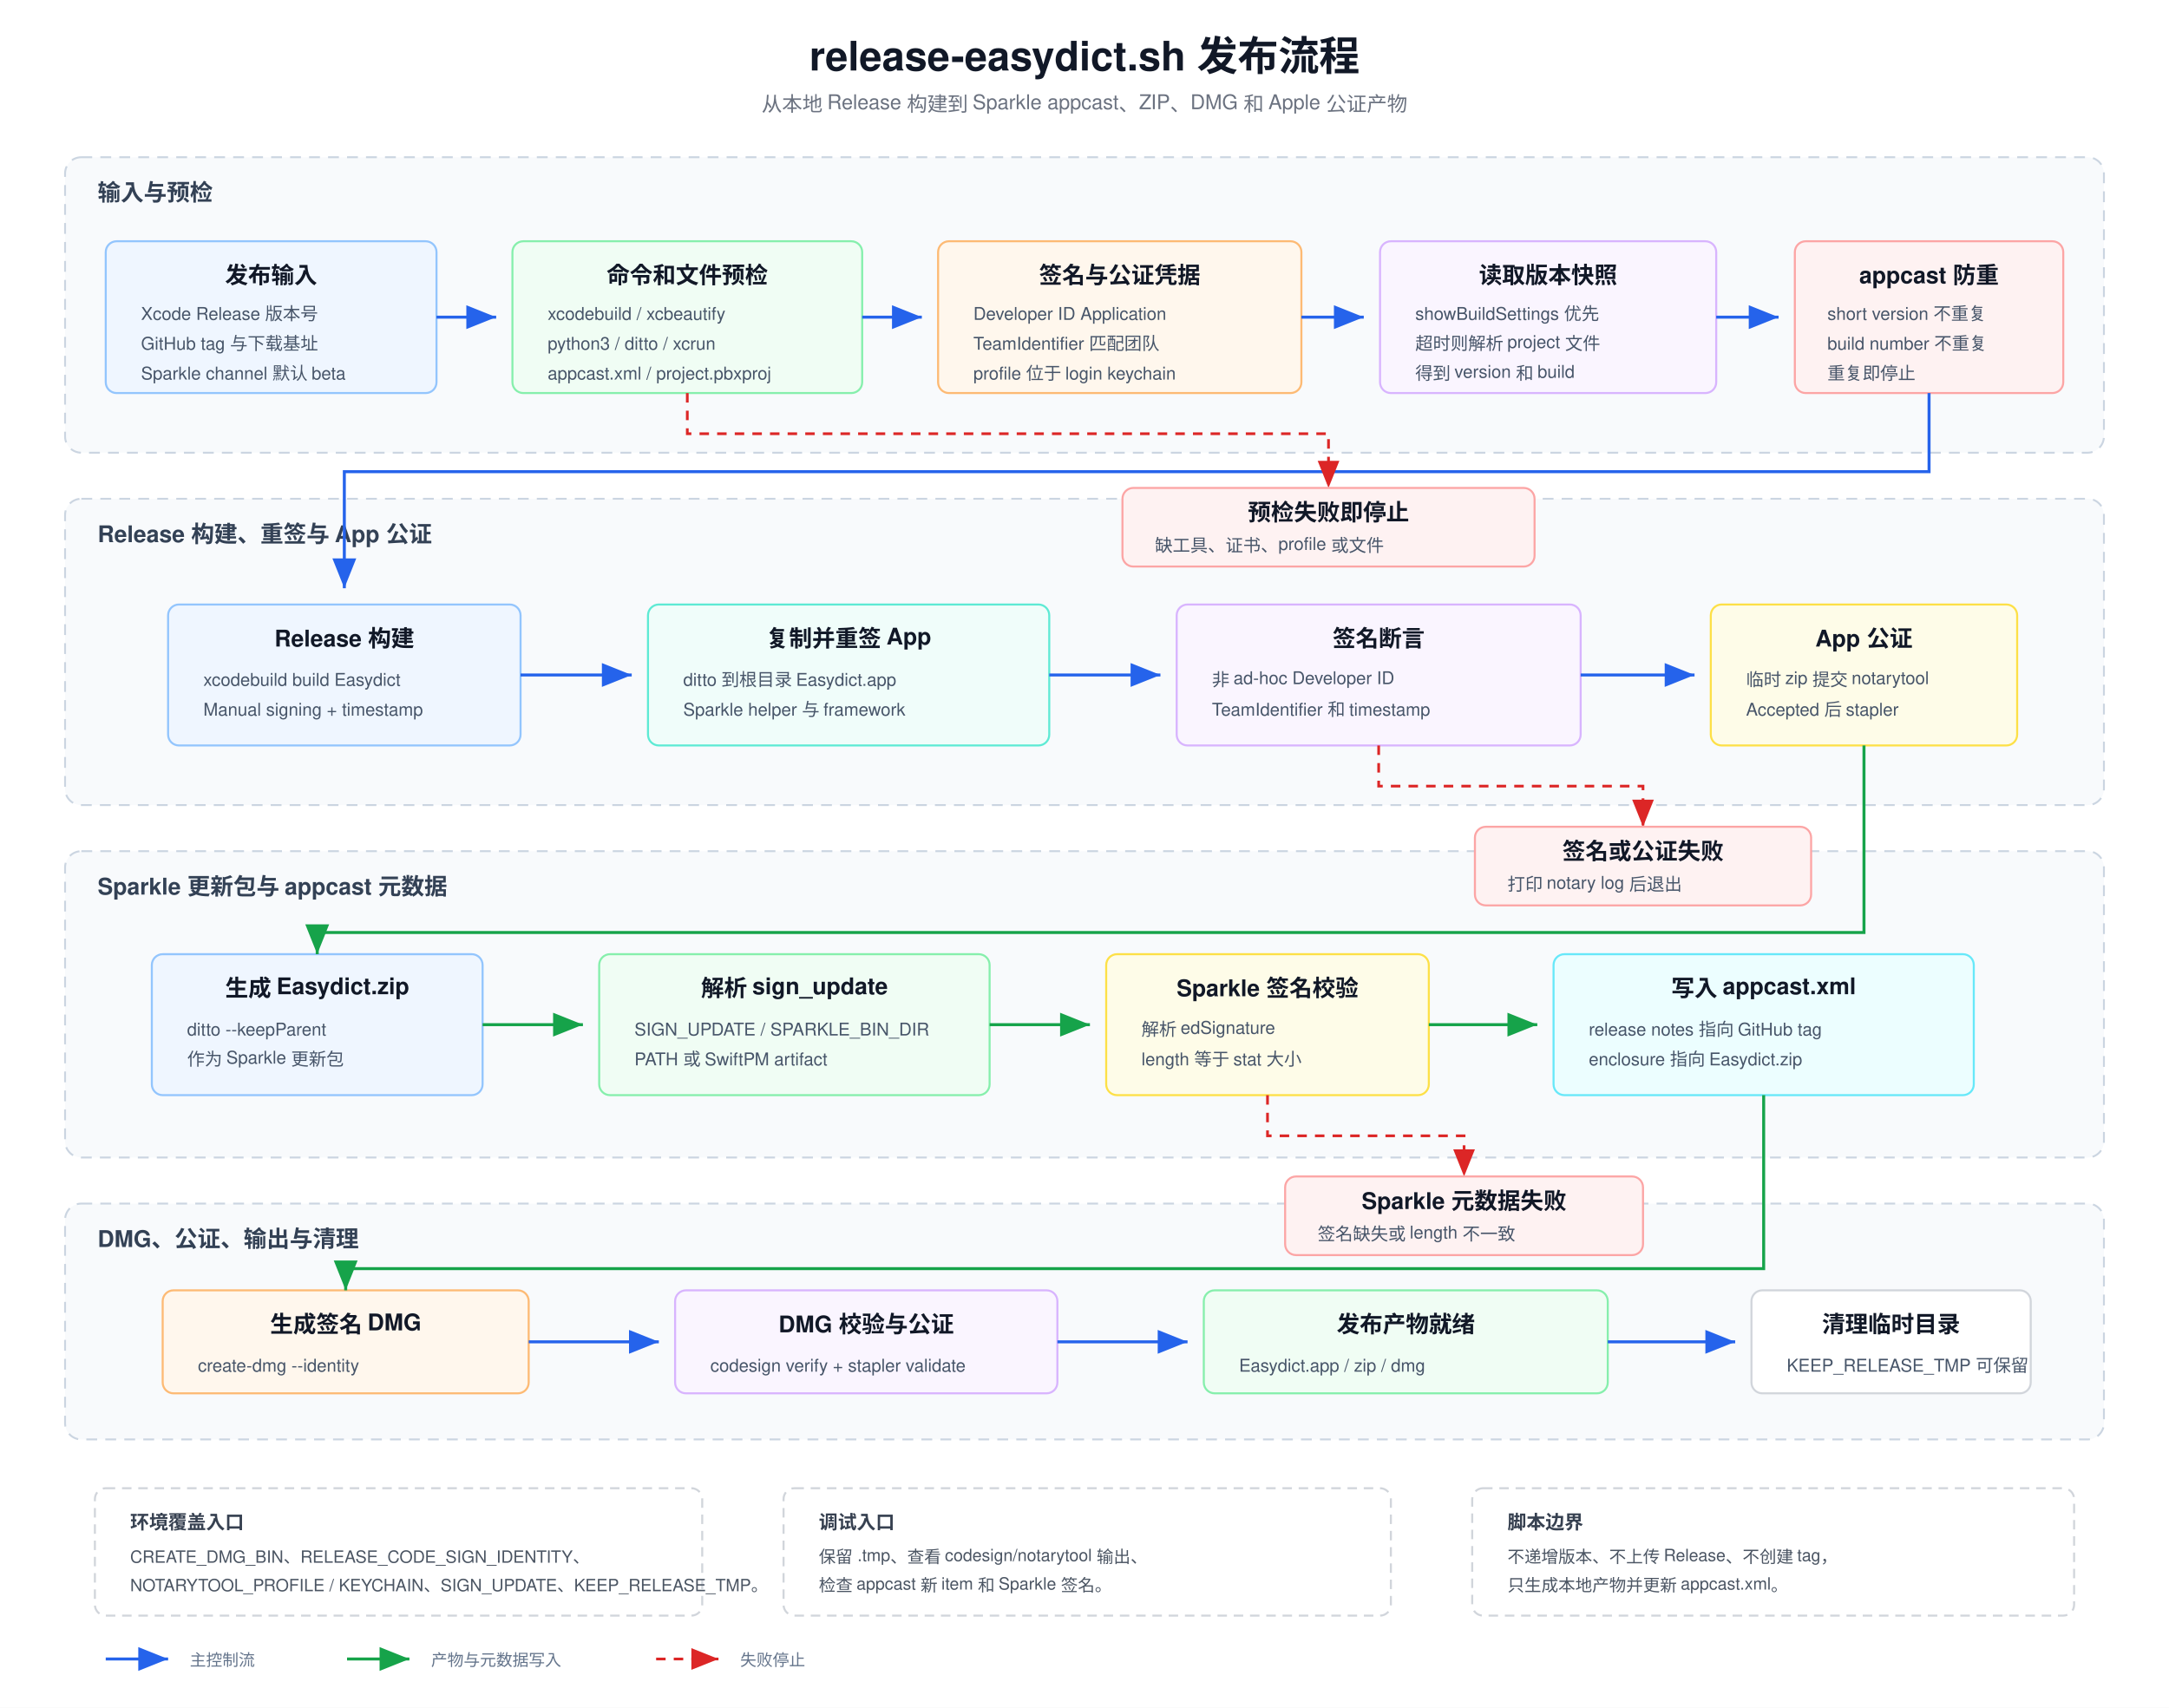
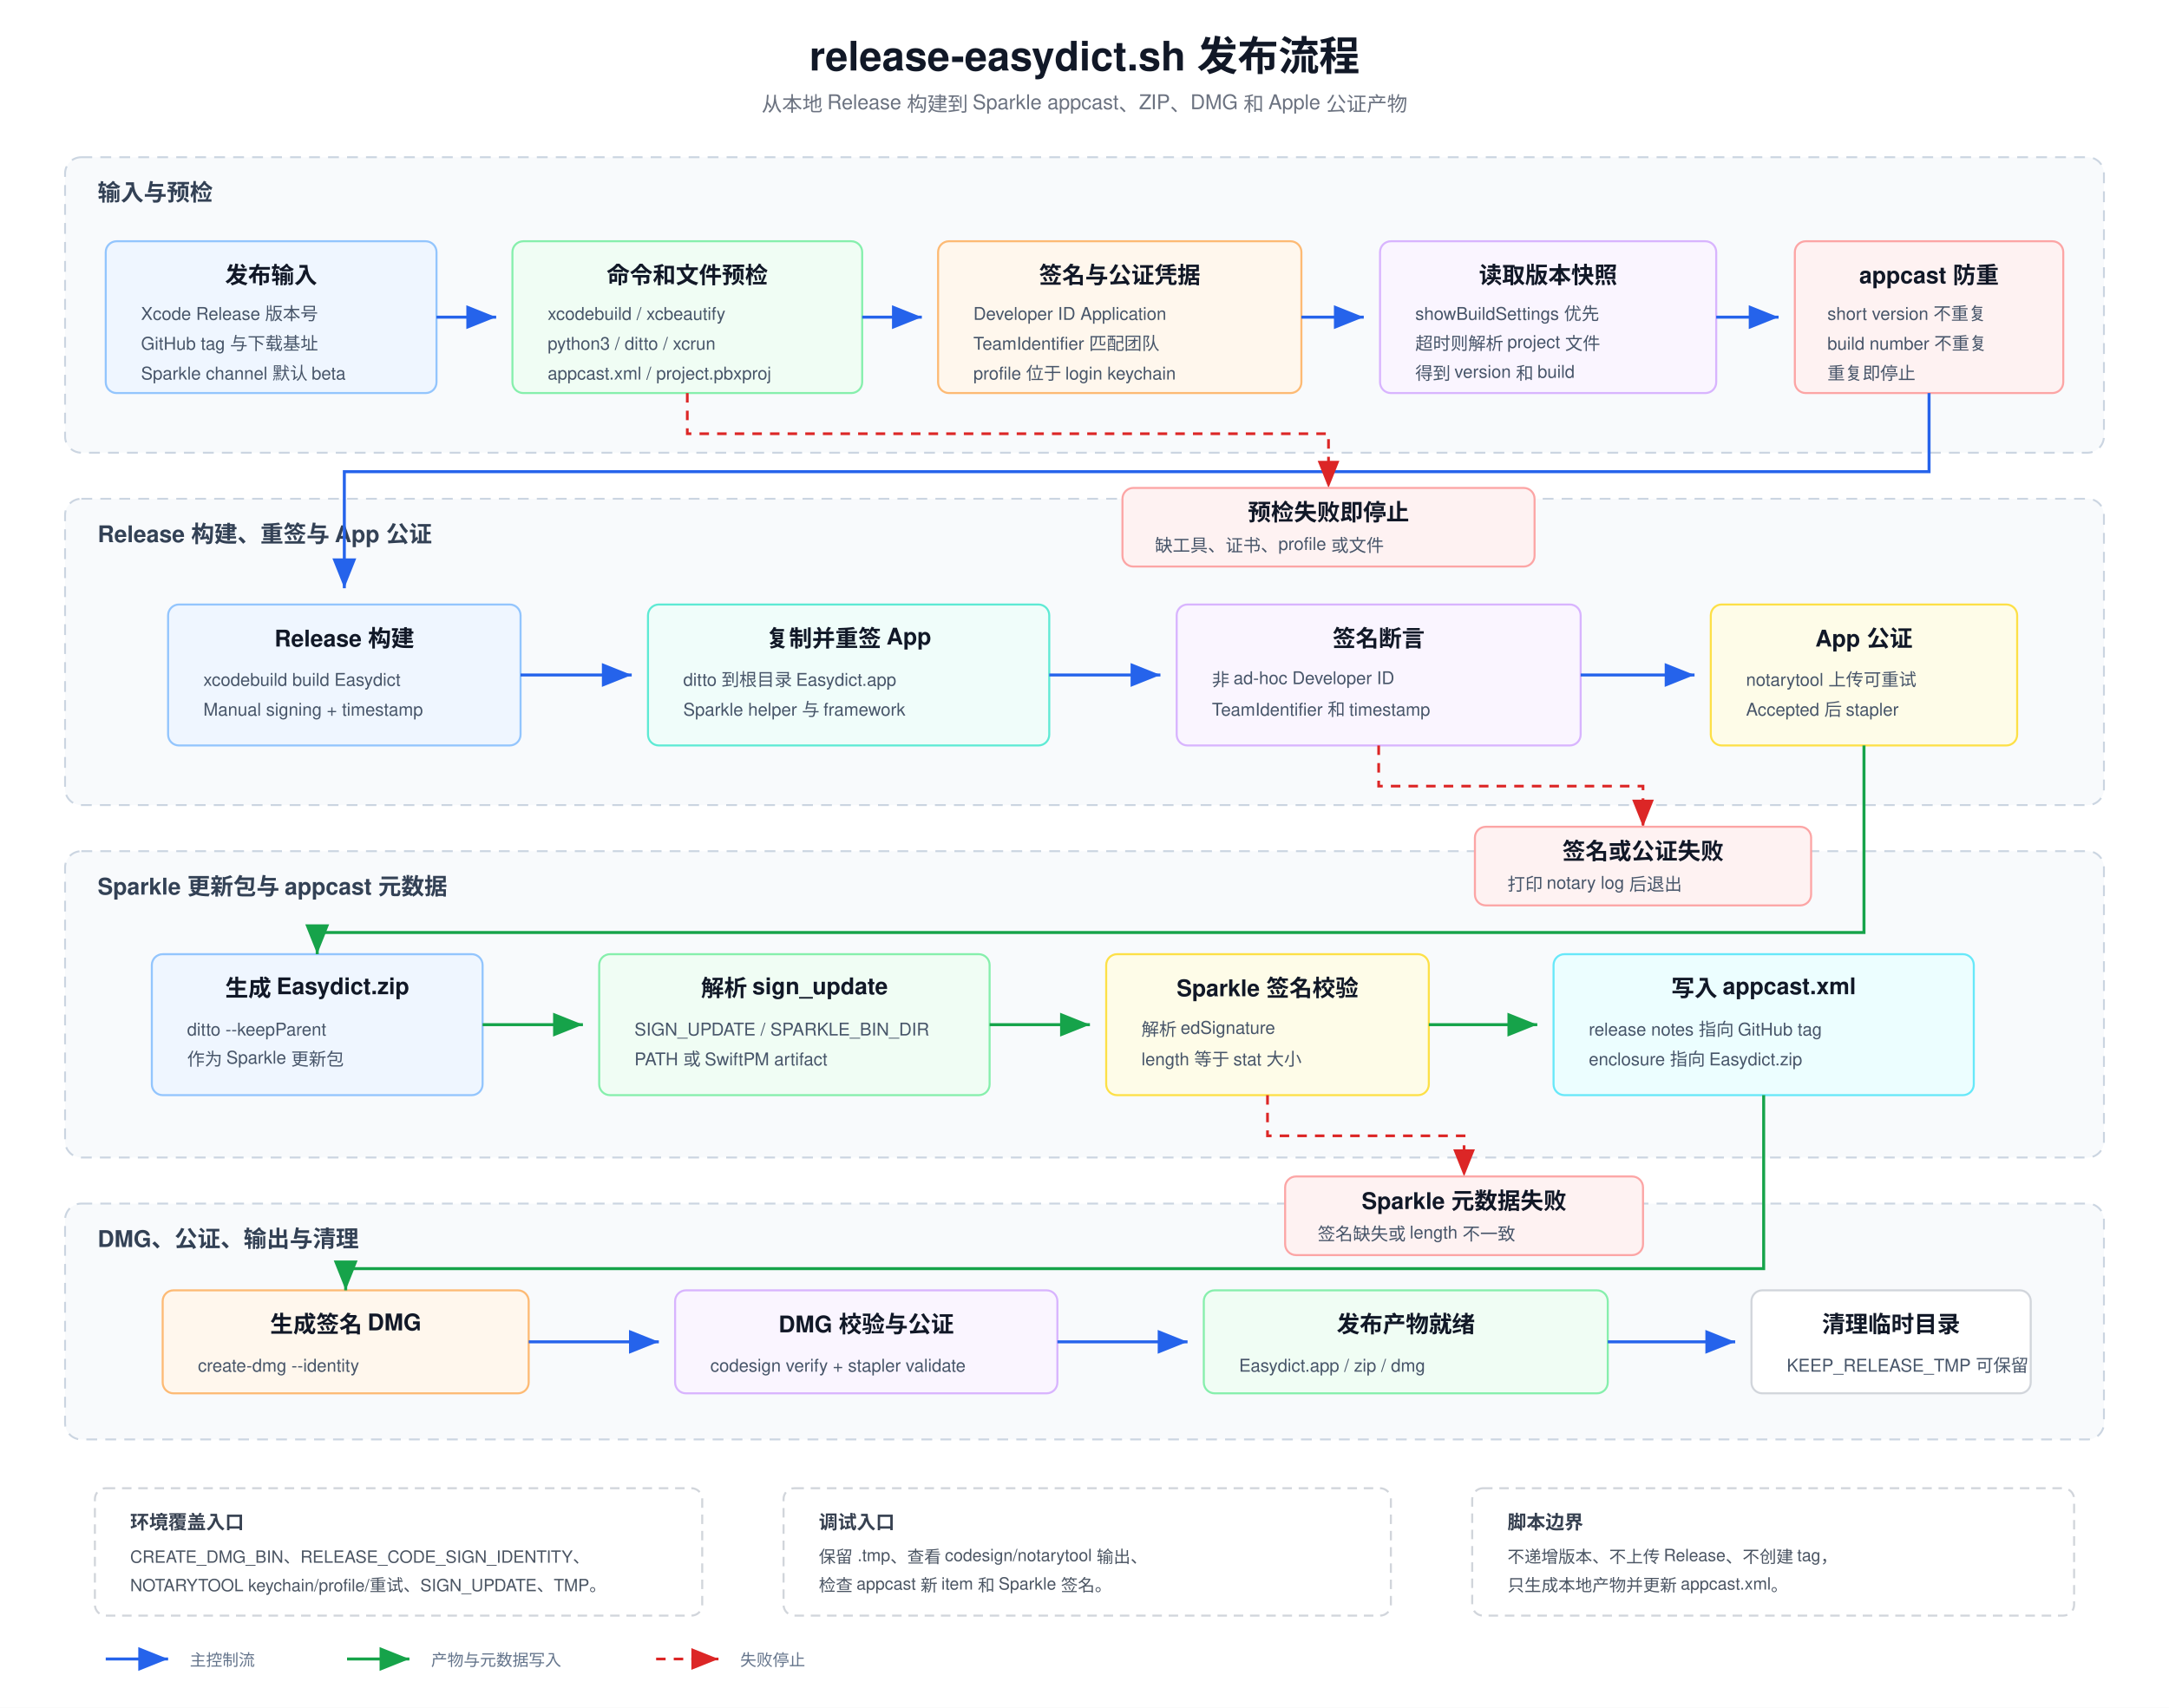
<svg xmlns="http://www.w3.org/2000/svg" viewBox="0 0 1600 1260" width="1600" height="1260" role="img" aria-labelledby="title desc">
  <style>
    text {
      font-family: 'Helvetica Neue', Helvetica, Arial, 'PingFang SC', 'Microsoft YaHei', sans-serif;
    }
    .title { fill: #111827; font-size: 30px; font-weight: 700; }
    .subtitle { fill: #6b7280; font-size: 15px; }
    .lane-title { fill: #334155; font-size: 17px; font-weight: 700; }
    .node-title { fill: #111827; font-size: 17px; font-weight: 700; }
    .body { fill: #475569; font-size: 13px; }
    .small { fill: #64748b; font-size: 12px; }
    .label { fill: #475569; font-size: 12px; font-weight: 600; }
    .note-title { fill: #374151; font-size: 14px; font-weight: 700; }
    .note { fill: #4b5563; font-size: 12.5px; }
  </style>
  <defs>
    <marker id="arrow-blue" markerWidth="12" markerHeight="8" refX="10" refY="4" orient="auto" markerUnits="strokeWidth">
      <path d="M0,0 L10,4 L0,8 Z" fill="#2563eb" />
    </marker>
    <marker id="arrow-green" markerWidth="12" markerHeight="8" refX="10" refY="4" orient="auto" markerUnits="strokeWidth">
      <path d="M0,0 L10,4 L0,8 Z" fill="#16a34a" />
    </marker>
    <marker id="arrow-red" markerWidth="12" markerHeight="8" refX="10" refY="4" orient="auto" markerUnits="strokeWidth">
      <path d="M0,0 L10,4 L0,8 Z" fill="#dc2626" />
    </marker>
    <marker id="arrow-purple" markerWidth="12" markerHeight="8" refX="10" refY="4" orient="auto" markerUnits="strokeWidth">
      <path d="M0,0 L10,4 L0,8 Z" fill="#9333ea" />
    </marker>
  </defs>
  <rect width="1600" height="1260" fill="#ffffff" />
  <text x="800" y="52" text-anchor="middle" class="title">release-easydict.sh 发布流程</text>
  <text x="800" y="82" text-anchor="middle" class="subtitle">从本地 Release 构建到 Sparkle appcast、ZIP、DMG 和 Apple 公证产物</text>
  <rect x="48" y="116" width="1504" height="218" rx="12" fill="#f8fafc" stroke="#cbd5e1" stroke-width="1.4" stroke-dasharray="8 6" />
  <text x="72" y="148" class="lane-title">输入与预检</text>
  <rect x="78" y="178" width="244" height="112" rx="8" fill="#eff6ff" stroke="#93c5fd" stroke-width="1.5" />
  <text x="200" y="209" text-anchor="middle" class="node-title">发布输入</text>
  <text x="104" y="236" class="body">Xcode Release 版本号</text>
  <text x="104" y="258" class="body">GitHub tag 与下载基址</text>
  <text x="104" y="280" class="body">Sparkle channel 默认 beta</text>
  <rect x="378" y="178" width="258" height="112" rx="8" fill="#f0fdf4" stroke="#86efac" stroke-width="1.5" />
  <text x="507" y="209" text-anchor="middle" class="node-title">命令和文件预检</text>
  <text x="404" y="236" class="body">xcodebuild / xcbeautify</text>
  <text x="404" y="258" class="body">python3 / ditto / xcrun</text>
  <text x="404" y="280" class="body">appcast.xml / project.pbxproj</text>
  <rect x="692" y="178" width="268" height="112" rx="8" fill="#fff7ed" stroke="#fdba74" stroke-width="1.5" />
  <text x="826" y="209" text-anchor="middle" class="node-title">签名与公证凭据</text>
  <text x="718" y="236" class="body">Developer ID Application</text>
  <text x="718" y="258" class="body">TeamIdentifier 匹配团队</text>
  <text x="718" y="280" class="body">profile 位于 login keychain</text>
  <rect x="1018" y="178" width="248" height="112" rx="8" fill="#faf5ff" stroke="#d8b4fe" stroke-width="1.5" />
  <text x="1142" y="209" text-anchor="middle" class="node-title">读取版本快照</text>
  <text x="1044" y="236" class="body">showBuildSettings 优先</text>
  <text x="1044" y="258" class="body">超时则解析 project 文件</text>
  <text x="1044" y="280" class="body">得到 version 和 build</text>
  <rect x="1324" y="178" width="198" height="112" rx="8" fill="#fef2f2" stroke="#fca5a5" stroke-width="1.5" />
  <text x="1423" y="209" text-anchor="middle" class="node-title">appcast 防重</text>
  <text x="1348" y="236" class="body">short version 不重复</text>
  <text x="1348" y="258" class="body">build number 不重复</text>
  <text x="1348" y="280" class="body">重复即停止</text>
  <line x1="322" y1="234" x2="366" y2="234" stroke="#2563eb" stroke-width="2.2" marker-end="url(#arrow-blue)" />
  <line x1="636" y1="234" x2="680" y2="234" stroke="#2563eb" stroke-width="2.2" marker-end="url(#arrow-blue)" />
  <line x1="960" y1="234" x2="1006" y2="234" stroke="#2563eb" stroke-width="2.2" marker-end="url(#arrow-blue)" />
  <line x1="1266" y1="234" x2="1312" y2="234" stroke="#2563eb" stroke-width="2.2" marker-end="url(#arrow-blue)" />
  <rect x="48" y="368" width="1504" height="226" rx="12" fill="#f8fafc" stroke="#cbd5e1" stroke-width="1.4" stroke-dasharray="8 6" />
  <text x="72" y="400" class="lane-title">Release 构建、重签与 App 公证</text>
  <rect x="124" y="446" width="260" height="104" rx="8" fill="#eff6ff" stroke="#93c5fd" stroke-width="1.5" />
  <text x="254" y="477" text-anchor="middle" class="node-title">Release 构建</text>
  <text x="150" y="506" class="body">xcodebuild build Easydict</text>
  <text x="150" y="528" class="body">Manual signing + timestamp</text>
  <rect x="478" y="446" width="296" height="104" rx="8" fill="#f0fdfa" stroke="#5eead4" stroke-width="1.5" />
  <text x="626" y="477" text-anchor="middle" class="node-title">复制并重签 App</text>
  <text x="504" y="506" class="body">ditto 到根目录 Easydict.app</text>
  <text x="504" y="528" class="body">Sparkle helper 与 framework</text>
  <rect x="868" y="446" width="298" height="104" rx="8" fill="#faf5ff" stroke="#d8b4fe" stroke-width="1.5" />
  <text x="1017" y="477" text-anchor="middle" class="node-title">签名断言</text>
  <text x="894" y="506" class="body">非 ad-hoc Developer ID</text>
  <text x="894" y="528" class="body">TeamIdentifier 和 timestamp</text>
  <rect x="1262" y="446" width="226" height="104" rx="8" fill="#fefce8" stroke="#fde047" stroke-width="1.5" />
  <text x="1375" y="477" text-anchor="middle" class="node-title">App 公证</text>
-   <text x="1288" y="506" class="body">临时 zip 提交 notarytool</text>
+   <text x="1288" y="506" class="body">notarytool 上传可重试</text>
  <text x="1288" y="528" class="body">Accepted 后 stapler</text>
  <path d="M 1423 290 L 1423 348 L 254 348 L 254 434" fill="none" stroke="#2563eb" stroke-width="2.2" marker-end="url(#arrow-blue)" />
  <line x1="384" y1="498" x2="466" y2="498" stroke="#2563eb" stroke-width="2.2" marker-end="url(#arrow-blue)" />
  <line x1="774" y1="498" x2="856" y2="498" stroke="#2563eb" stroke-width="2.2" marker-end="url(#arrow-blue)" />
  <line x1="1166" y1="498" x2="1250" y2="498" stroke="#2563eb" stroke-width="2.2" marker-end="url(#arrow-blue)" />
  <rect x="48" y="628" width="1504" height="226" rx="12" fill="#f8fafc" stroke="#cbd5e1" stroke-width="1.4" stroke-dasharray="8 6" />
  <text x="72" y="660" class="lane-title">Sparkle 更新包与 appcast 元数据</text>
  <rect x="112" y="704" width="244" height="104" rx="8" fill="#eff6ff" stroke="#93c5fd" stroke-width="1.5" />
  <text x="234" y="735" text-anchor="middle" class="node-title">生成 Easydict.zip</text>
  <text x="138" y="764" class="body">ditto --keepParent</text>
  <text x="138" y="786" class="body">作为 Sparkle 更新包</text>
  <rect x="442" y="704" width="288" height="104" rx="8" fill="#f0fdf4" stroke="#86efac" stroke-width="1.5" />
  <text x="586" y="735" text-anchor="middle" class="node-title">解析 sign_update</text>
  <text x="468" y="764" class="body">SIGN_UPDATE / SPARKLE_BIN_DIR</text>
  <text x="468" y="786" class="body">PATH 或 SwiftPM artifact</text>
  <rect x="816" y="704" width="238" height="104" rx="8" fill="#fefce8" stroke="#fde047" stroke-width="1.5" />
  <text x="935" y="735" text-anchor="middle" class="node-title">Sparkle 签名校验</text>
  <text x="842" y="764" class="body">解析 edSignature</text>
  <text x="842" y="786" class="body">length 等于 stat 大小</text>
  <rect x="1146" y="704" width="310" height="104" rx="8" fill="#ecfeff" stroke="#67e8f9" stroke-width="1.5" />
  <text x="1301" y="735" text-anchor="middle" class="node-title">写入 appcast.xml</text>
  <text x="1172" y="764" class="body">release notes 指向 GitHub tag</text>
  <text x="1172" y="786" class="body">enclosure 指向 Easydict.zip</text>
  <path d="M 1375 550 L 1375 688 L 234 688 L 234 704" fill="none" stroke="#16a34a" stroke-width="2.2" marker-end="url(#arrow-green)" />
  <line x1="356" y1="756" x2="430" y2="756" stroke="#16a34a" stroke-width="2.2" marker-end="url(#arrow-green)" />
  <line x1="730" y1="756" x2="804" y2="756" stroke="#16a34a" stroke-width="2.2" marker-end="url(#arrow-green)" />
  <line x1="1054" y1="756" x2="1134" y2="756" stroke="#16a34a" stroke-width="2.2" marker-end="url(#arrow-green)" />
  <rect x="48" y="888" width="1504" height="174" rx="12" fill="#f8fafc" stroke="#cbd5e1" stroke-width="1.4" stroke-dasharray="8 6" />
  <text x="72" y="920" class="lane-title">DMG、公证、输出与清理</text>
  <rect x="120" y="952" width="270" height="76" rx="8" fill="#fff7ed" stroke="#fdba74" stroke-width="1.5" />
  <text x="255" y="983" text-anchor="middle" class="node-title">生成签名 DMG</text>
  <text x="146" y="1012" class="body">create-dmg --identity</text>
  <rect x="498" y="952" width="282" height="76" rx="8" fill="#faf5ff" stroke="#d8b4fe" stroke-width="1.5" />
  <text x="639" y="983" text-anchor="middle" class="node-title">DMG 校验与公证</text>
  <text x="524" y="1012" class="body">codesign verify + stapler validate</text>
  <rect x="888" y="952" width="298" height="76" rx="8" fill="#f0fdf4" stroke="#86efac" stroke-width="1.5" />
  <text x="1037" y="983" text-anchor="middle" class="node-title">发布产物就绪</text>
  <text x="914" y="1012" class="body">Easydict.app / zip / dmg</text>
  <rect x="1292" y="952" width="206" height="76" rx="8" fill="#ffffff" stroke="#d1d5db" stroke-width="1.5" />
  <text x="1395" y="983" text-anchor="middle" class="node-title">清理临时目录</text>
  <text x="1318" y="1012" class="body">KEEP_RELEASE_TMP 可保留</text>
  <path d="M 1301 808 L 1301 936 L 255 936 L 255 952" fill="none" stroke="#16a34a" stroke-width="2.2" marker-end="url(#arrow-green)" />
  <line x1="390" y1="990" x2="486" y2="990" stroke="#2563eb" stroke-width="2.2" marker-end="url(#arrow-blue)" />
  <line x1="780" y1="990" x2="876" y2="990" stroke="#2563eb" stroke-width="2.2" marker-end="url(#arrow-blue)" />
  <line x1="1186" y1="990" x2="1280" y2="990" stroke="#2563eb" stroke-width="2.2" marker-end="url(#arrow-blue)" />
  <path d="M 507 290 L 507 320 L 980 320 L 980 360" fill="none" stroke="#dc2626" stroke-width="2" stroke-dasharray="7 6" marker-end="url(#arrow-red)" />
  <rect x="828" y="360" width="304" height="58" rx="8" fill="#fef2f2" stroke="#fca5a5" stroke-width="1.5" />
  <text x="980" y="384" text-anchor="middle" class="node-title">预检失败即停止</text>
  <text x="852" y="407" class="body">缺工具、证书、profile 或文件</text>
  <path d="M 1017 550 L 1017 580 L 1212 580 L 1212 610" fill="none" stroke="#dc2626" stroke-width="2" stroke-dasharray="7 6" marker-end="url(#arrow-red)" />
  <rect x="1088" y="610" width="248" height="58" rx="8" fill="#fef2f2" stroke="#fca5a5" stroke-width="1.5" />
  <text x="1212" y="634" text-anchor="middle" class="node-title">签名或公证失败</text>
  <text x="1112" y="657" class="body">打印 notary log 后退出</text>
  <path d="M 935 808 L 935 838 L 1080 838 L 1080 868" fill="none" stroke="#dc2626" stroke-width="2" stroke-dasharray="7 6" marker-end="url(#arrow-red)" />
  <rect x="948" y="868" width="264" height="58" rx="8" fill="#fef2f2" stroke="#fca5a5" stroke-width="1.5" />
  <text x="1080" y="892" text-anchor="middle" class="node-title">Sparkle 元数据失败</text>
  <text x="972" y="915" class="body">签名缺失或 length 不一致</text>
  <rect x="70" y="1098" width="448" height="94" rx="8" fill="#ffffff" stroke="#d1d5db" stroke-width="1.5" stroke-dasharray="7 5" />
  <text x="96" y="1128" class="note-title">环境覆盖入口</text>
  <text x="96" y="1153" class="note">CREATE_DMG_BIN、RELEASE_CODE_SIGN_IDENTITY、</text>
-   <text x="96" y="1174" class="note">NOTARYTOOL_PROFILE / KEYCHAIN、SIGN_UPDATE、KEEP_RELEASE_TMP。</text>
+   <text x="96" y="1174" class="note">NOTARYTOOL keychain/profile/重试、SIGN_UPDATE、TMP。</text>
  <rect x="578" y="1098" width="448" height="94" rx="8" fill="#ffffff" stroke="#d1d5db" stroke-width="1.5" stroke-dasharray="7 5" />
  <text x="604" y="1128" class="note-title">调试入口</text>
  <text x="604" y="1153" class="note">保留 .tmp、查看 codesign/notarytool 输出、</text>
  <text x="604" y="1174" class="note">检查 appcast 新 item 和 Sparkle 签名。</text>
  <rect x="1086" y="1098" width="444" height="94" rx="8" fill="#ffffff" stroke="#d1d5db" stroke-width="1.5" stroke-dasharray="7 5" />
  <text x="1112" y="1128" class="note-title">脚本边界</text>
  <text x="1112" y="1153" class="note">不递增版本、不上传 Release、不创建 tag，</text>
  <text x="1112" y="1174" class="note">只生成本地产物并更新 appcast.xml。</text>
  <g transform="translate(78 1224)">
    <line x1="0" y1="0" x2="46" y2="0" stroke="#2563eb" stroke-width="2.2" marker-end="url(#arrow-blue)" />
    <text x="62" y="5" class="small">主控制流</text>
    <line x1="178" y1="0" x2="224" y2="0" stroke="#16a34a" stroke-width="2.2" marker-end="url(#arrow-green)" />
    <text x="240" y="5" class="small">产物与元数据写入</text>
    <line x1="406" y1="0" x2="452" y2="0" stroke="#dc2626" stroke-width="2" stroke-dasharray="7 6" marker-end="url(#arrow-red)" />
    <text x="468" y="5" class="small">失败停止</text>
  </g>
</svg>
